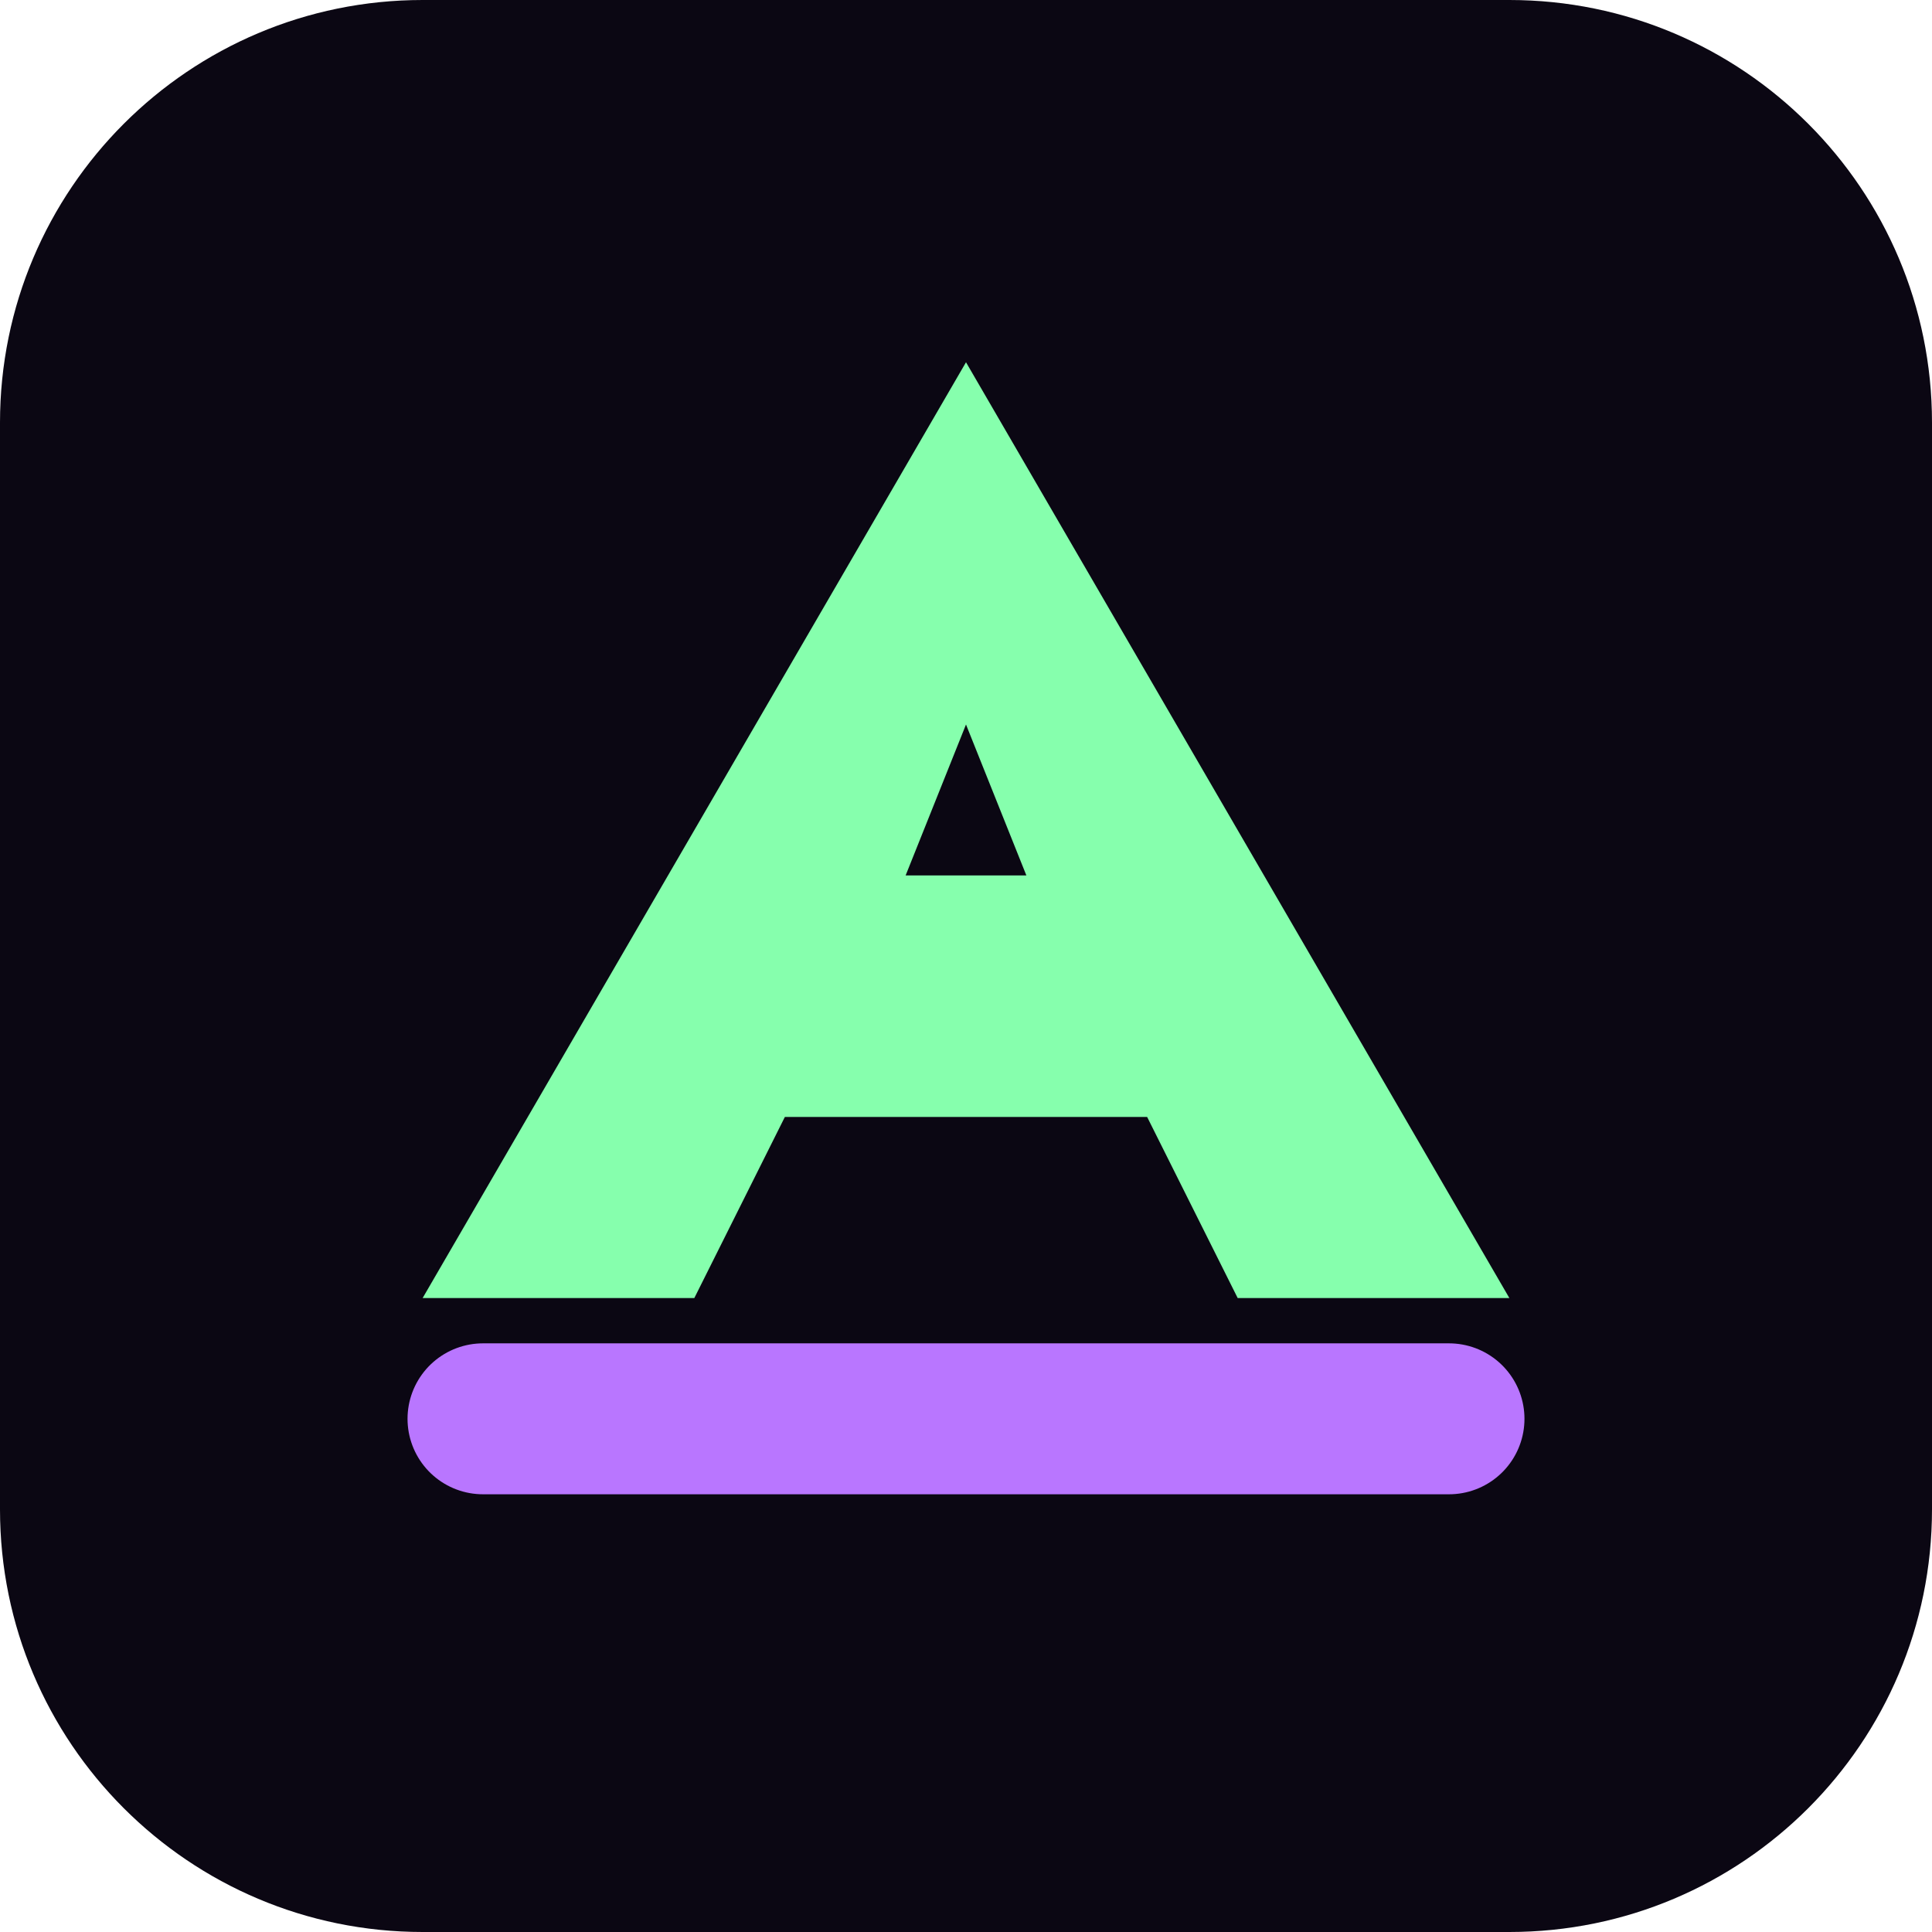
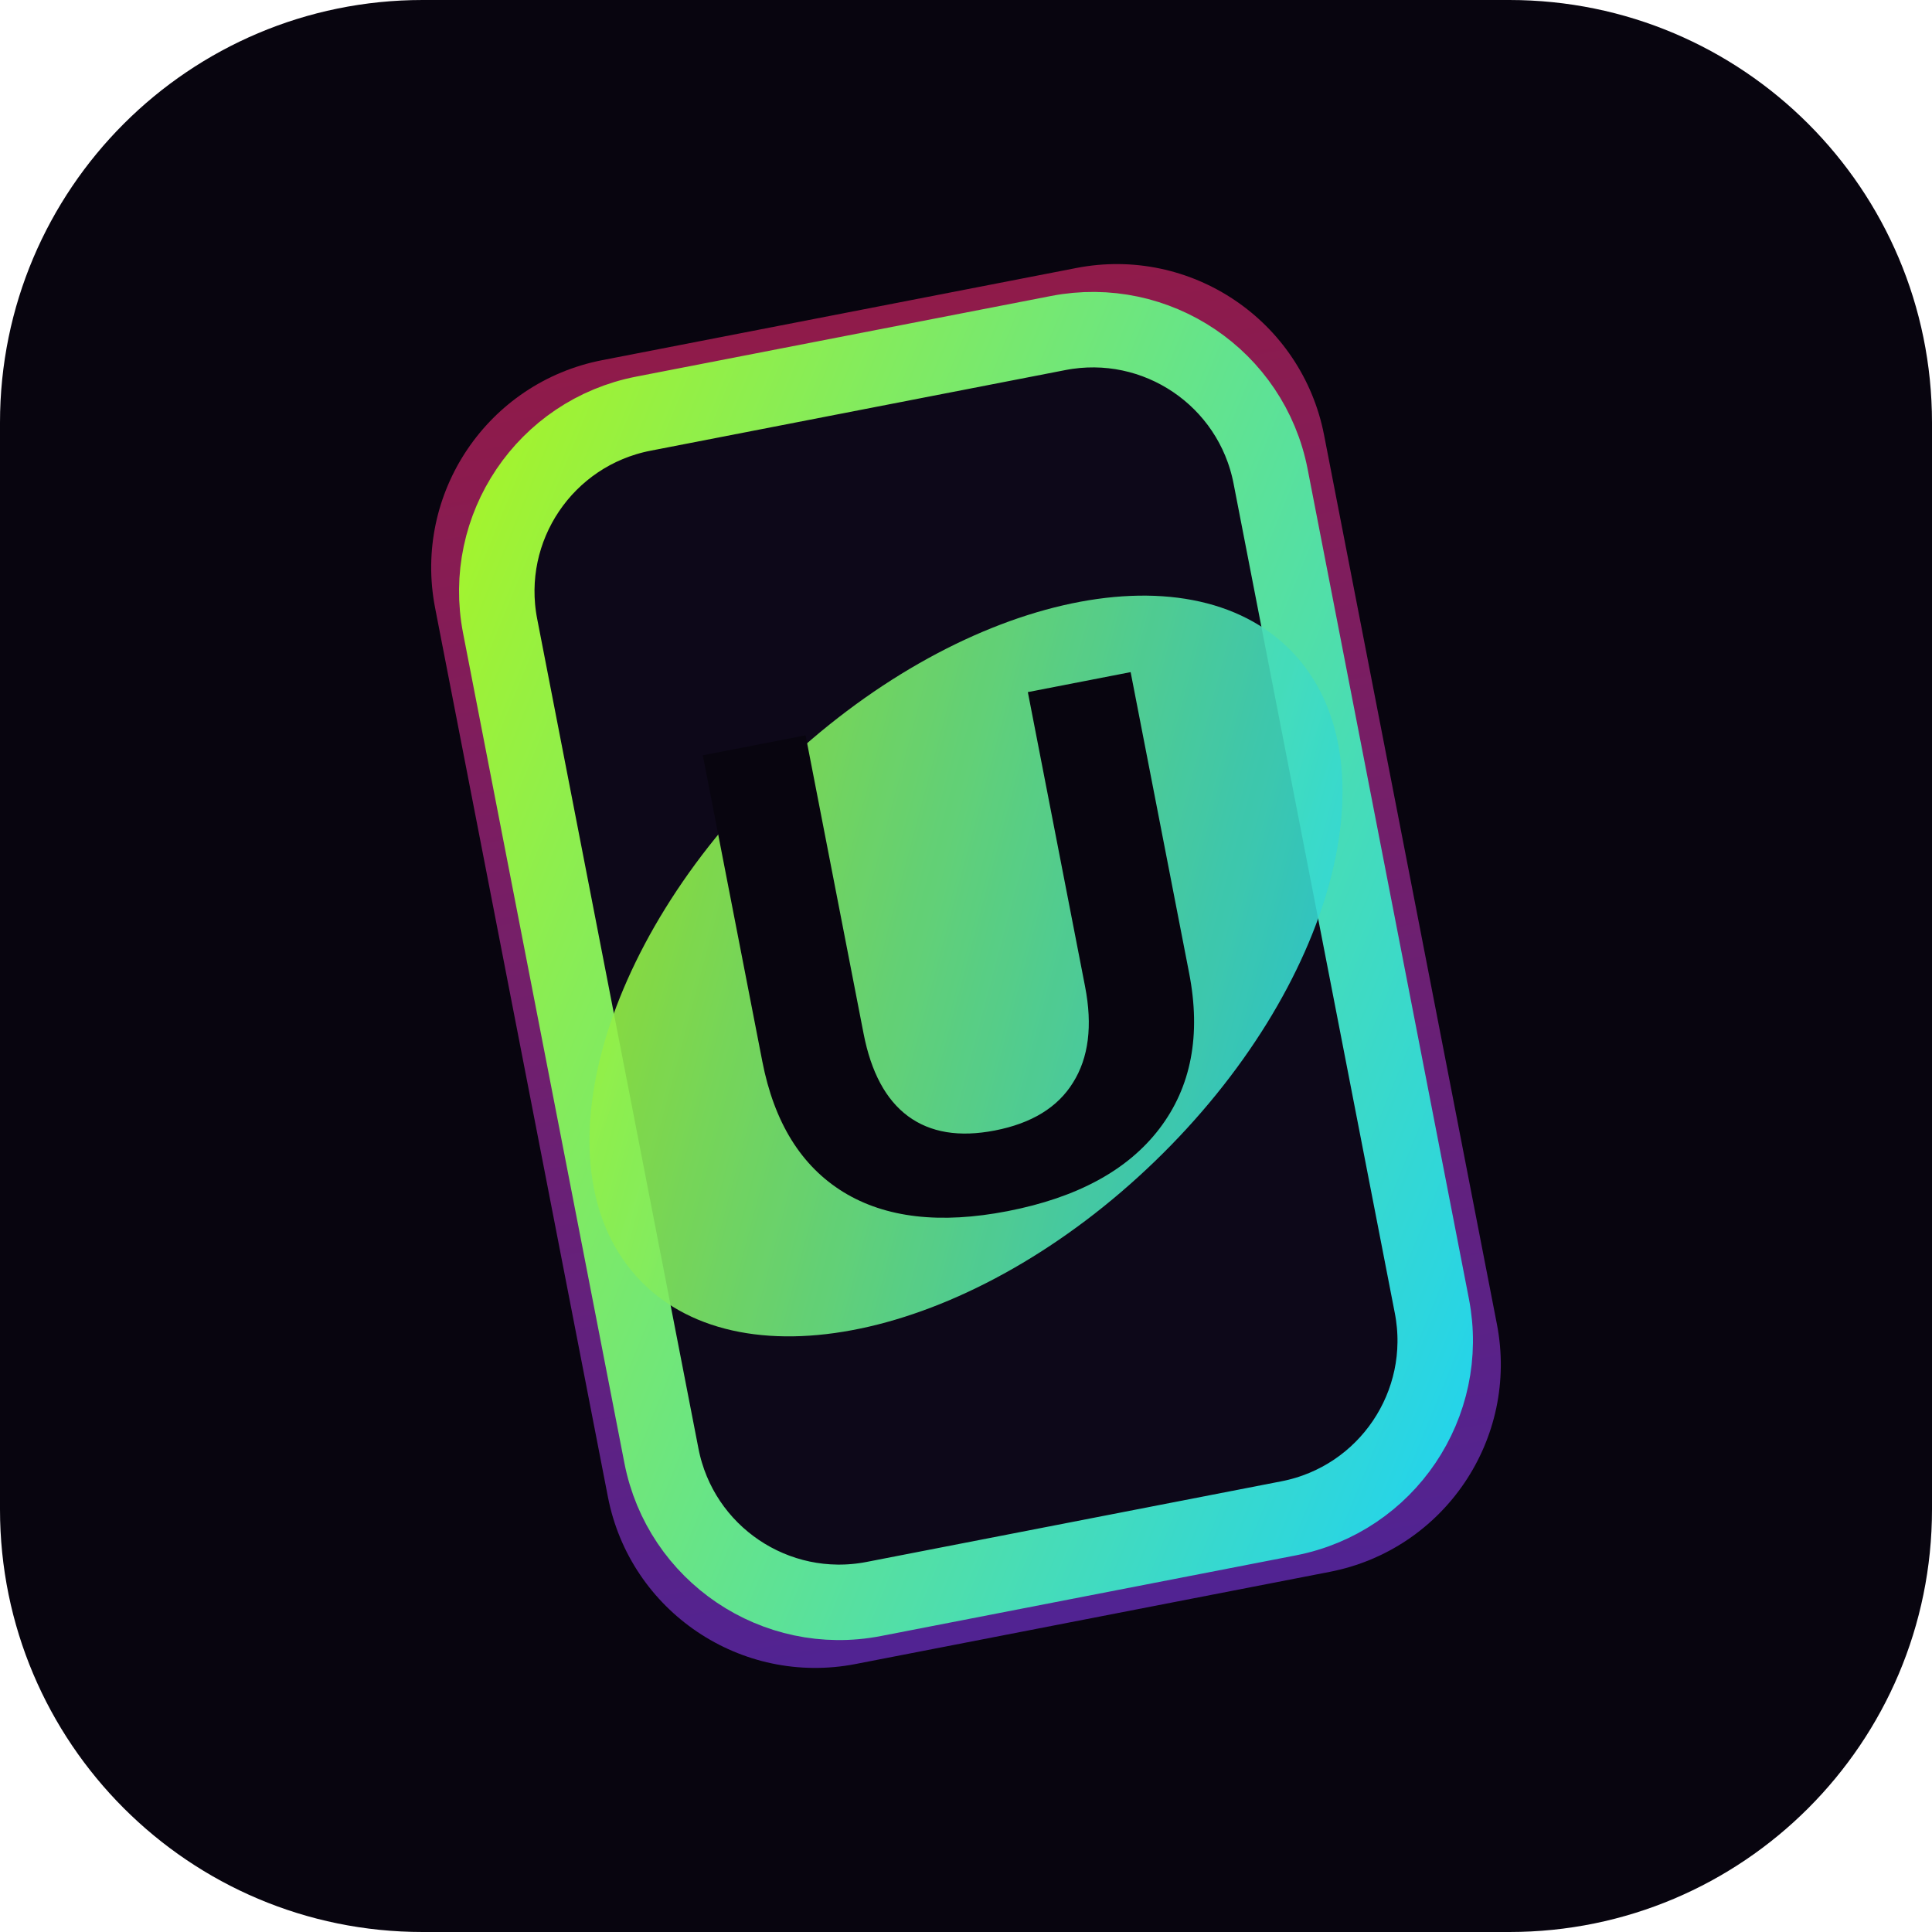
- <svg xmlns="http://www.w3.org/2000/svg" viewBox="0 0 64 64">
-   <rect width="64" height="64" rx="14" fill="#0b0713" />
-   <path d="M14 43 32 12l18 31h-9l-3-6H26l-3 6Zm16-14h4l-2-5Z" fill="#86ffad" />
-   <path d="M16 47h32" stroke="#b976ff" stroke-width="5" stroke-linecap="round" />
+ <svg xmlns="http://www.w3.org/2000/svg" viewBox="0 0 64 64" role="img" aria-label="ACID UNO">
+   <defs>
+     <linearGradient id="card" x1="0" y1="0" x2="1" y2="1">
+       <stop offset="0" stop-color="#a6f42a" />
+       <stop offset="1" stop-color="#22d3ee" />
+     </linearGradient>
+     <linearGradient id="edge" x1="0" y1="0" x2="0" y2="1">
+       <stop offset="0" stop-color="#ff2d78" />
+       <stop offset="1" stop-color="#8b3dff" />
+     </linearGradient>
+   </defs>
+   <rect width="64" height="64" rx="14" fill="#08050f" />
+   <g transform="rotate(-11 32 32)">
+     <rect x="17" y="10" width="30" height="44" rx="7" fill="url(#edge)" opacity=".55" />
+     <rect x="19" y="12" width="26" height="40" rx="6" fill="#0d0819" stroke="url(#card)" stroke-width="2.5" />
+     <ellipse cx="32" cy="32" rx="15" ry="9" transform="rotate(-33 32 32)" fill="url(#card)" opacity=".9" />
+     <text x="32" y="40" text-anchor="middle" font-family="Arial Black, Arial, sans-serif" font-size="24" font-weight="900" fill="#08050f">U</text>
+   </g>
</svg>
